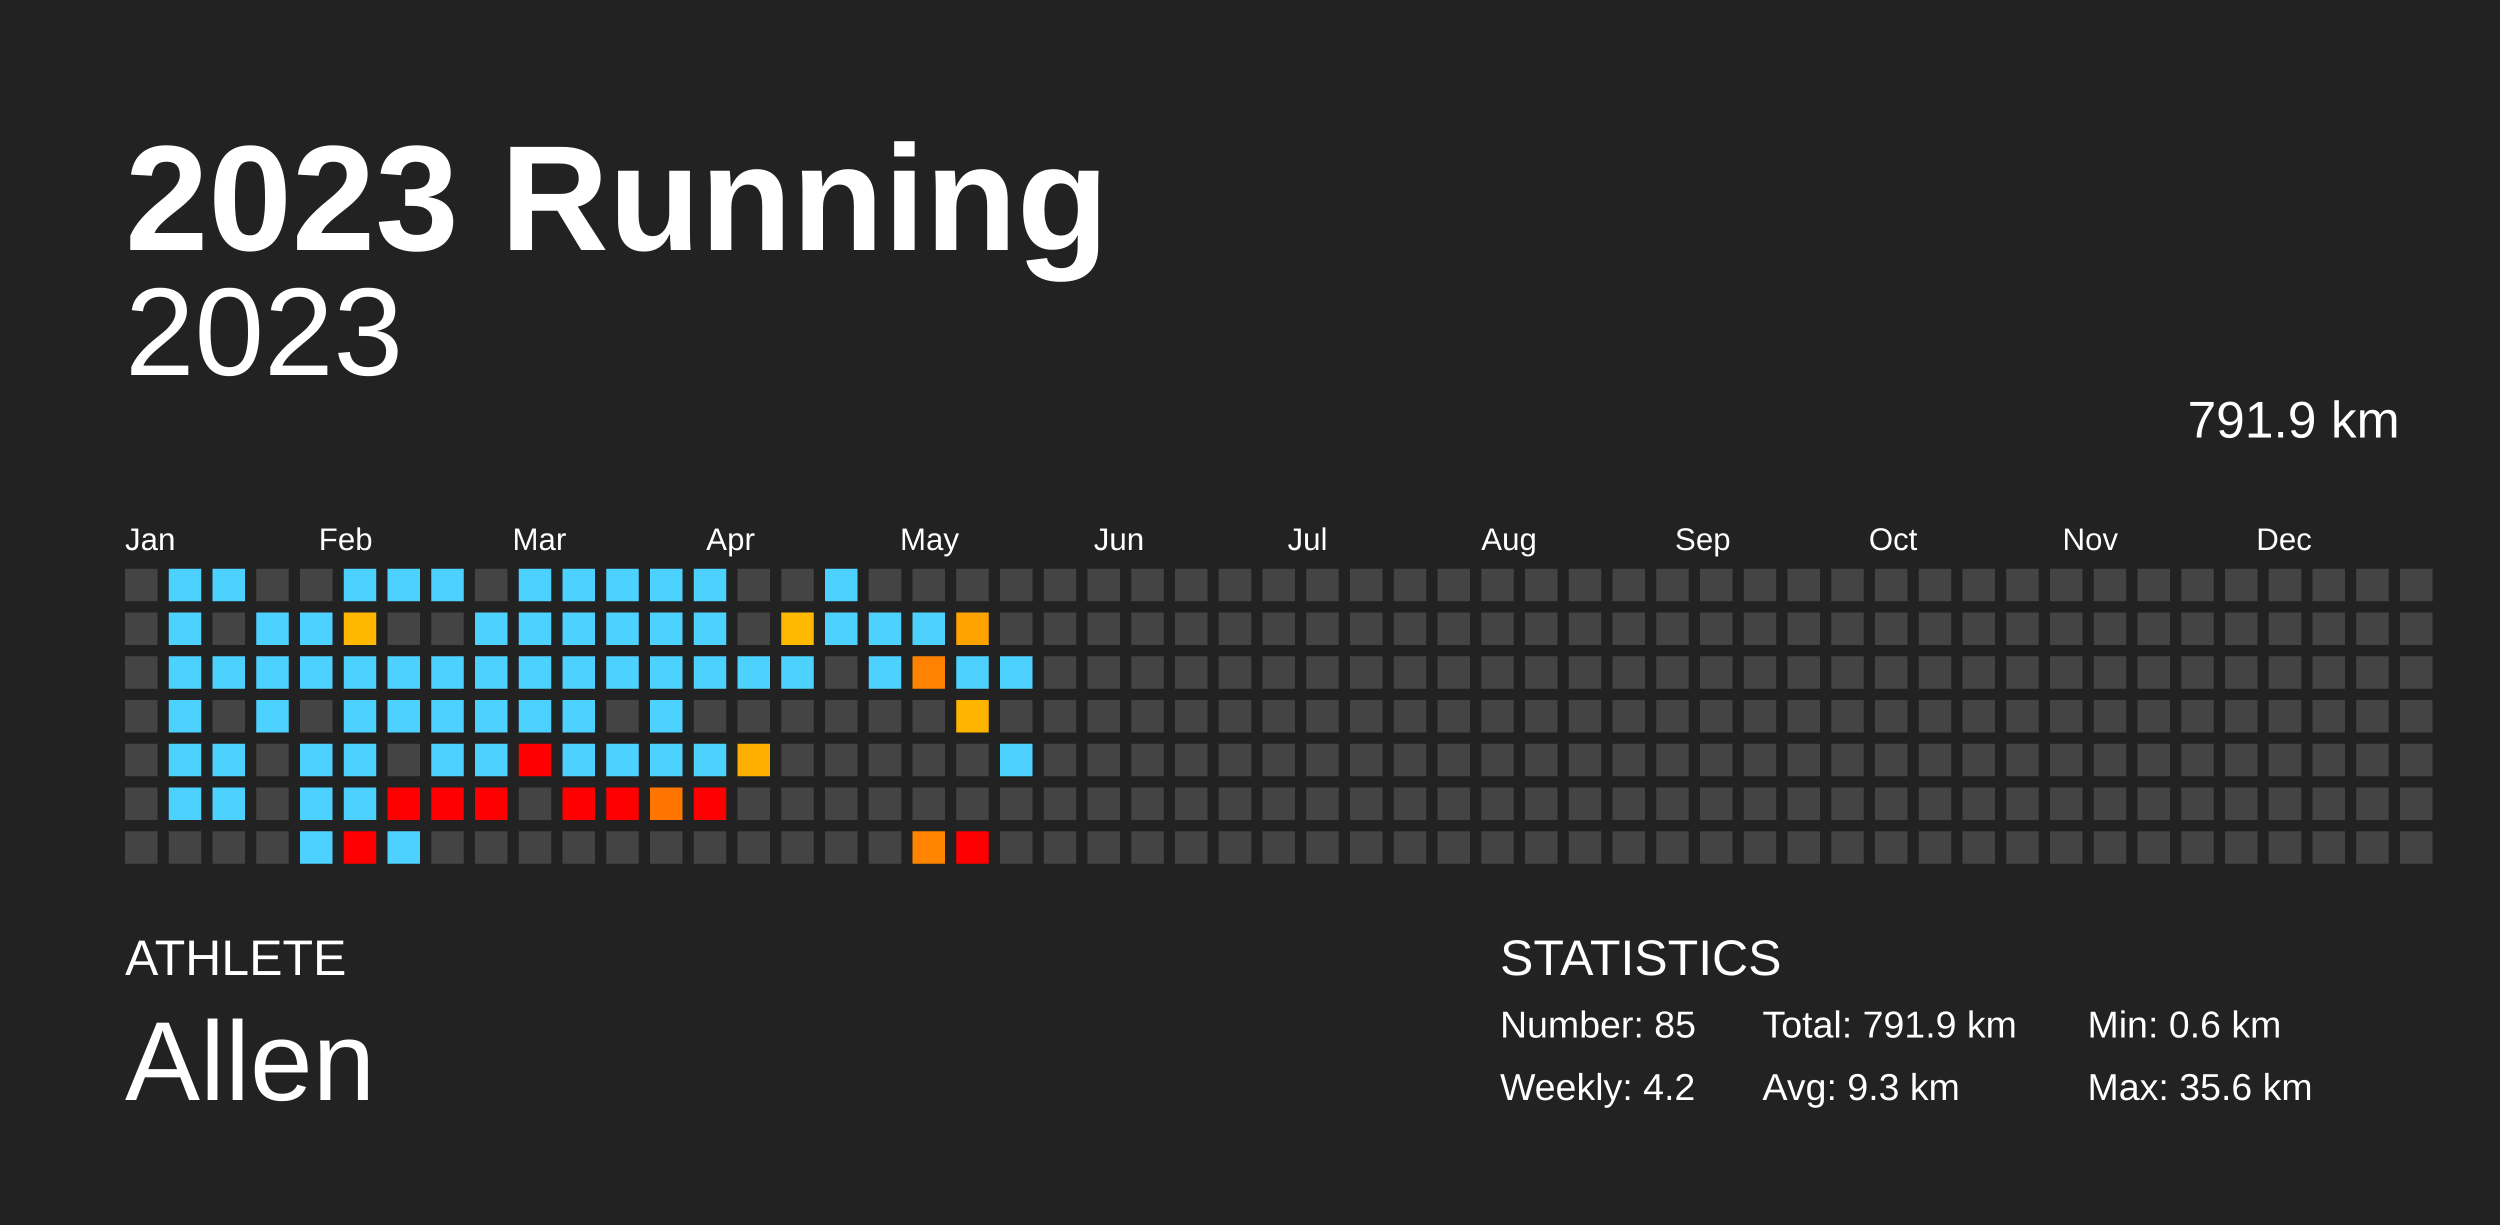
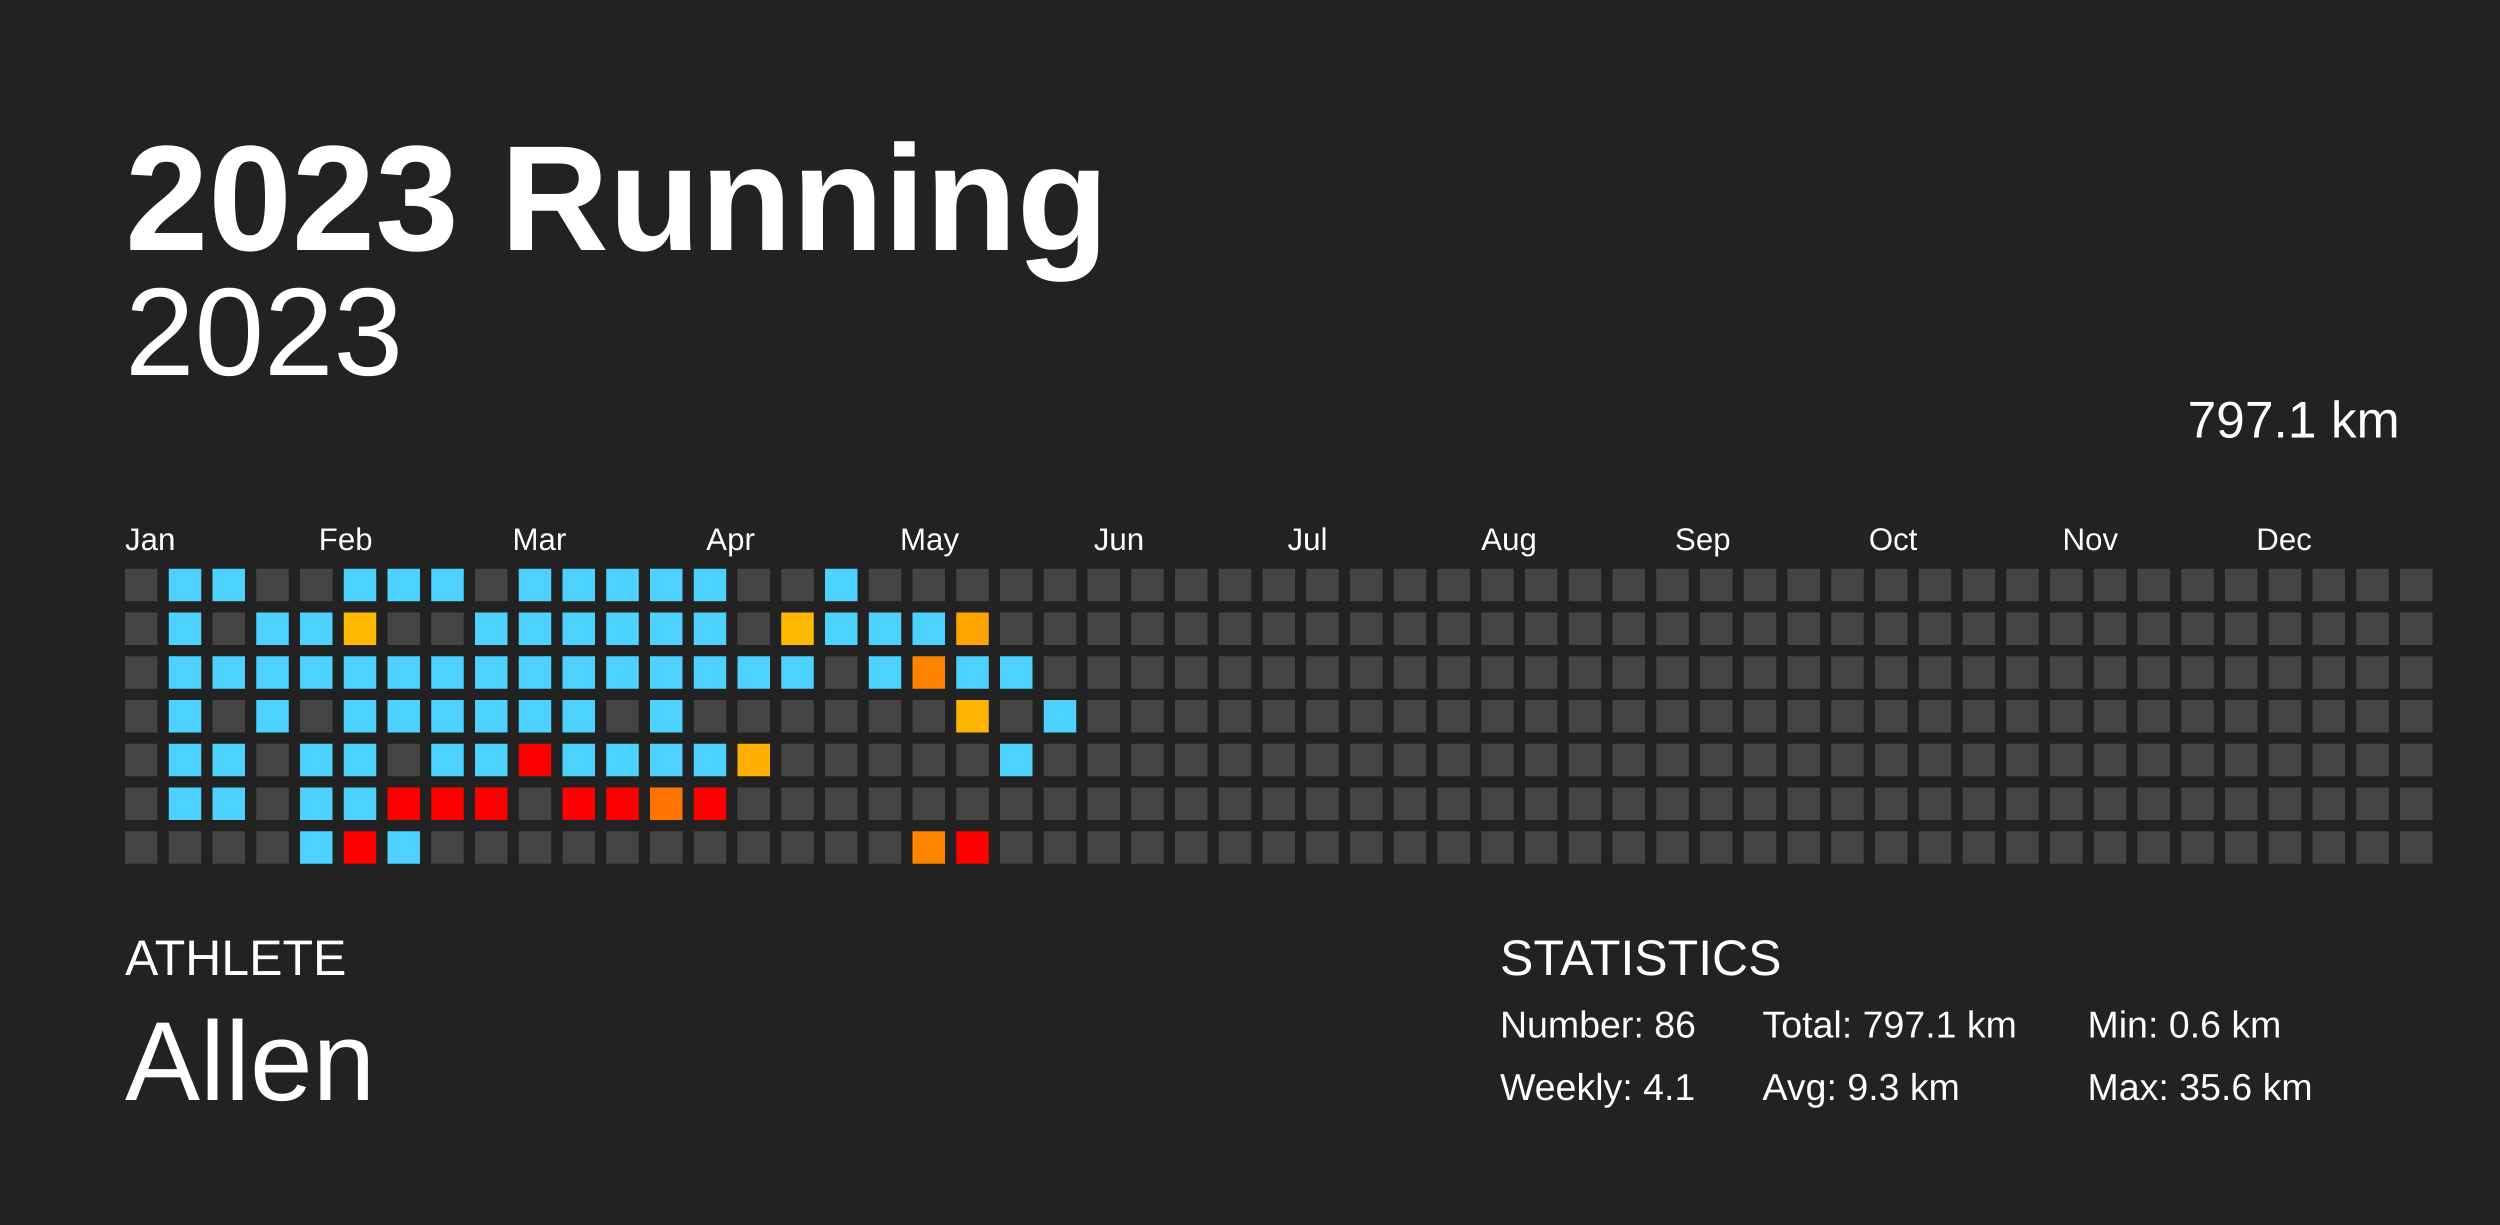
<svg xmlns="http://www.w3.org/2000/svg" baseProfile="full" height="98mm" version="1.1" viewBox="0,0,200,98" width="200mm">
  <defs />
  <rect fill="#222222" height="98" width="200" x="0" y="0" />
  <text fill="#FFFFFF" style="font-size:12px; font-family:Arial; font-weight:bold;" x="10" y="20">2023 Running</text>
  <text fill="#FFFFFF" style="font-size:4px; font-family:Arial" x="10" y="78">ATHLETE</text>
  <text fill="#FFFFFF" style="font-size:9px; font-family:Arial" x="10" y="88">Allen</text>
  <text fill="#FFFFFF" style="font-size:4px; font-family:Arial" x="120" y="78">STATISTICS</text>
-   <text fill="#FFFFFF" style="font-size:3px; font-family:Arial" x="120" y="83">Number: 85</text>
-   <text fill="#FFFFFF" style="font-size:3px; font-family:Arial" x="120" y="88">Weekly: 4.2</text>
-   <text fill="#FFFFFF" style="font-size:3px; font-family:Arial" x="141" y="83">Total: 791.9 km</text>
+   <text fill="#FFFFFF" style="font-size:3px; font-family:Arial" x="120" y="83">Number: 86</text>
+   <text fill="#FFFFFF" style="font-size:3px; font-family:Arial" x="120" y="88">Weekly: 4.1</text>
+   <text fill="#FFFFFF" style="font-size:3px; font-family:Arial" x="141" y="83">Total: 797.1 km</text>
  <text fill="#FFFFFF" style="font-size:3px; font-family:Arial" x="141" y="88">Avg: 9.3 km</text>
  <text fill="#FFFFFF" style="font-size:3px; font-family:Arial" x="167" y="83">Min: 0.6 km</text>
  <text fill="#FFFFFF" style="font-size:3px; font-family:Arial" x="167" y="88">Max: 35.6 km</text>
  <text alignment-baseline="hanging" fill="#FFFFFF" style="font-size:10.0px; font-family:Arial;" x="10" y="30">2023</text>
-   <text alignment-baseline="hanging" fill="#FFFFFF" style="font-size:4.125px; font-family:Arial;" x="175" y="35">791.9 km</text>
+   <text alignment-baseline="hanging" fill="#FFFFFF" style="font-size:4.125px; font-family:Arial;" x="175" y="35">797.1 km</text>
  <text fill="#FFFFFF" style="font-size:2.5px; font-family:Arial" x="10.0" y="44">Jan</text>
  <text fill="#FFFFFF" style="font-size:2.5px; font-family:Arial" x="25.5" y="44">Feb</text>
  <text fill="#FFFFFF" style="font-size:2.5px; font-family:Arial" x="41.0" y="44">Mar</text>
  <text fill="#FFFFFF" style="font-size:2.5px; font-family:Arial" x="56.5" y="44">Apr</text>
  <text fill="#FFFFFF" style="font-size:2.5px; font-family:Arial" x="72.0" y="44">May</text>
  <text fill="#FFFFFF" style="font-size:2.5px; font-family:Arial" x="87.5" y="44">Jun</text>
  <text fill="#FFFFFF" style="font-size:2.5px; font-family:Arial" x="103.0" y="44">Jul</text>
  <text fill="#FFFFFF" style="font-size:2.5px; font-family:Arial" x="118.5" y="44">Aug</text>
  <text fill="#FFFFFF" style="font-size:2.5px; font-family:Arial" x="134.0" y="44">Sep</text>
  <text fill="#FFFFFF" style="font-size:2.5px; font-family:Arial" x="149.5" y="44">Oct</text>
  <text fill="#FFFFFF" style="font-size:2.5px; font-family:Arial" x="165.0" y="44">Nov</text>
  <text fill="#FFFFFF" style="font-size:2.5px; font-family:Arial" x="180.5" y="44">Dec</text>
  <rect fill="#444444" height="2.6" width="2.6" x="10.0" y="45.5" />
  <rect fill="#444444" height="2.6" width="2.6" x="10.0" y="49.0" />
  <rect fill="#444444" height="2.6" width="2.6" x="10.0" y="52.5" />
  <rect fill="#444444" height="2.6" width="2.6" x="10.0" y="56.0" />
  <rect fill="#444444" height="2.6" width="2.6" x="10.0" y="59.5" />
  <rect fill="#444444" height="2.6" width="2.6" x="10.0" y="63.0" />
  <rect fill="#444444" height="2.6" width="2.6" x="10.0" y="66.5" />
  <rect fill="#4dd2ff" height="2.6" width="2.6" x="13.5" y="45.5" />
  <rect fill="#4dd2ff" height="2.6" width="2.6" x="13.5" y="49.0" />
  <rect fill="#4dd2ff" height="2.6" width="2.6" x="13.5" y="52.5" />
  <rect fill="#4dd2ff" height="2.6" width="2.6" x="13.5" y="56.0" />
  <rect fill="#4dd2ff" height="2.6" width="2.6" x="13.5" y="59.5" />
  <rect fill="#4dd2ff" height="2.6" width="2.6" x="13.5" y="63.0" />
  <rect fill="#444444" height="2.6" width="2.6" x="13.5" y="66.5" />
  <rect fill="#4dd2ff" height="2.6" width="2.6" x="17.0" y="45.5" />
  <rect fill="#444444" height="2.6" width="2.6" x="17.0" y="49.0" />
  <rect fill="#4dd2ff" height="2.6" width="2.6" x="17.0" y="52.5" />
  <rect fill="#444444" height="2.6" width="2.6" x="17.0" y="56.0" />
  <rect fill="#4dd2ff" height="2.6" width="2.6" x="17.0" y="59.5" />
  <rect fill="#4dd2ff" height="2.6" width="2.6" x="17.0" y="63.0" />
  <rect fill="#444444" height="2.6" width="2.6" x="17.0" y="66.5" />
  <rect fill="#444444" height="2.6" width="2.6" x="20.5" y="45.5" />
  <rect fill="#4dd2ff" height="2.6" width="2.6" x="20.5" y="49.0" />
  <rect fill="#4dd2ff" height="2.6" width="2.6" x="20.5" y="52.5" />
  <rect fill="#4dd2ff" height="2.6" width="2.6" x="20.5" y="56.0" />
  <rect fill="#444444" height="2.6" width="2.6" x="20.5" y="59.5" />
  <rect fill="#444444" height="2.6" width="2.6" x="20.5" y="63.0" />
  <rect fill="#444444" height="2.6" width="2.6" x="20.5" y="66.5" />
  <rect fill="#444444" height="2.6" width="2.6" x="24.0" y="45.5" />
  <rect fill="#4dd2ff" height="2.6" width="2.6" x="24.0" y="49.0" />
  <rect fill="#4dd2ff" height="2.6" width="2.6" x="24.0" y="52.5" />
  <rect fill="#444444" height="2.6" width="2.6" x="24.0" y="56.0" />
  <rect fill="#4dd2ff" height="2.6" width="2.6" x="24.0" y="59.5" />
  <rect fill="#4dd2ff" height="2.6" width="2.6" x="24.0" y="63.0" />
  <rect fill="#4dd2ff" height="2.6" width="2.6" x="24.0" y="66.5" />
  <rect fill="#4dd2ff" height="2.6" width="2.6" x="27.5" y="45.5" />
  <rect fill="#ffb700" height="2.6" width="2.6" x="27.5" y="49.0" />
  <rect fill="#4dd2ff" height="2.6" width="2.6" x="27.5" y="52.5" />
  <rect fill="#4dd2ff" height="2.6" width="2.6" x="27.5" y="56.0" />
  <rect fill="#4dd2ff" height="2.6" width="2.6" x="27.5" y="59.5" />
  <rect fill="#4dd2ff" height="2.6" width="2.6" x="27.5" y="63.0" />
  <rect fill="red" height="2.6" width="2.6" x="27.5" y="66.5" />
  <rect fill="#4dd2ff" height="2.6" width="2.6" x="31.0" y="45.5" />
  <rect fill="#444444" height="2.6" width="2.6" x="31.0" y="49.0" />
  <rect fill="#4dd2ff" height="2.6" width="2.6" x="31.0" y="52.5" />
  <rect fill="#4dd2ff" height="2.6" width="2.6" x="31.0" y="56.0" />
  <rect fill="#444444" height="2.6" width="2.6" x="31.0" y="59.5" />
  <rect fill="red" height="2.6" width="2.6" x="31.0" y="63.0" />
  <rect fill="#4dd2ff" height="2.6" width="2.6" x="31.0" y="66.5" />
  <rect fill="#4dd2ff" height="2.6" width="2.6" x="34.5" y="45.5" />
  <rect fill="#444444" height="2.6" width="2.6" x="34.5" y="49.0" />
  <rect fill="#4dd2ff" height="2.6" width="2.6" x="34.5" y="52.5" />
  <rect fill="#4dd2ff" height="2.6" width="2.6" x="34.5" y="56.0" />
  <rect fill="#4dd2ff" height="2.6" width="2.6" x="34.5" y="59.5" />
  <rect fill="red" height="2.6" width="2.6" x="34.5" y="63.0" />
  <rect fill="#444444" height="2.6" width="2.6" x="34.5" y="66.5" />
  <rect fill="#444444" height="2.6" width="2.6" x="38.0" y="45.5" />
  <rect fill="#4dd2ff" height="2.6" width="2.6" x="38.0" y="49.0" />
  <rect fill="#4dd2ff" height="2.6" width="2.6" x="38.0" y="52.5" />
  <rect fill="#4dd2ff" height="2.6" width="2.6" x="38.0" y="56.0" />
  <rect fill="#4dd2ff" height="2.6" width="2.6" x="38.0" y="59.5" />
  <rect fill="red" height="2.6" width="2.6" x="38.0" y="63.0" />
  <rect fill="#444444" height="2.6" width="2.6" x="38.0" y="66.5" />
  <rect fill="#4dd2ff" height="2.6" width="2.6" x="41.5" y="45.5" />
  <rect fill="#4dd2ff" height="2.6" width="2.6" x="41.5" y="49.0" />
  <rect fill="#4dd2ff" height="2.6" width="2.6" x="41.5" y="52.5" />
  <rect fill="#4dd2ff" height="2.6" width="2.6" x="41.5" y="56.0" />
  <rect fill="red" height="2.6" width="2.6" x="41.5" y="59.5" />
  <rect fill="#444444" height="2.6" width="2.6" x="41.5" y="63.0" />
  <rect fill="#444444" height="2.6" width="2.6" x="41.5" y="66.5" />
  <rect fill="#4dd2ff" height="2.6" width="2.6" x="45.0" y="45.5" />
  <rect fill="#4dd2ff" height="2.6" width="2.6" x="45.0" y="49.0" />
  <rect fill="#4dd2ff" height="2.6" width="2.6" x="45.0" y="52.5" />
  <rect fill="#4dd2ff" height="2.6" width="2.6" x="45.0" y="56.0" />
  <rect fill="#4dd2ff" height="2.6" width="2.6" x="45.0" y="59.5" />
  <rect fill="red" height="2.6" width="2.6" x="45.0" y="63.0" />
  <rect fill="#444444" height="2.6" width="2.6" x="45.0" y="66.5" />
  <rect fill="#4dd2ff" height="2.6" width="2.6" x="48.5" y="45.5" />
  <rect fill="#4dd2ff" height="2.6" width="2.6" x="48.5" y="49.0" />
  <rect fill="#4dd2ff" height="2.6" width="2.6" x="48.5" y="52.5" />
  <rect fill="#444444" height="2.6" width="2.6" x="48.5" y="56.0" />
  <rect fill="#4dd2ff" height="2.6" width="2.6" x="48.5" y="59.5" />
  <rect fill="red" height="2.6" width="2.6" x="48.5" y="63.0" />
  <rect fill="#444444" height="2.6" width="2.6" x="48.5" y="66.5" />
  <rect fill="#4dd2ff" height="2.6" width="2.6" x="52.0" y="45.5" />
  <rect fill="#4dd2ff" height="2.6" width="2.6" x="52.0" y="49.0" />
  <rect fill="#4dd2ff" height="2.6" width="2.6" x="52.0" y="52.5" />
  <rect fill="#4dd2ff" height="2.6" width="2.6" x="52.0" y="56.0" />
  <rect fill="#4dd2ff" height="2.6" width="2.6" x="52.0" y="59.5" />
  <rect fill="#ff7500" height="2.6" width="2.6" x="52.0" y="63.0" />
  <rect fill="#444444" height="2.6" width="2.6" x="52.0" y="66.5" />
  <rect fill="#4dd2ff" height="2.6" width="2.6" x="55.5" y="45.5" />
  <rect fill="#4dd2ff" height="2.6" width="2.6" x="55.5" y="49.0" />
  <rect fill="#4dd2ff" height="2.6" width="2.6" x="55.5" y="52.5" />
  <rect fill="#444444" height="2.6" width="2.6" x="55.5" y="56.0" />
  <rect fill="#4dd2ff" height="2.6" width="2.6" x="55.5" y="59.5" />
  <rect fill="red" height="2.6" width="2.6" x="55.5" y="63.0" />
  <rect fill="#444444" height="2.6" width="2.6" x="55.5" y="66.5" />
  <rect fill="#444444" height="2.6" width="2.6" x="59.0" y="45.5" />
  <rect fill="#444444" height="2.6" width="2.6" x="59.0" y="49.0" />
  <rect fill="#4dd2ff" height="2.6" width="2.6" x="59.0" y="52.5" />
  <rect fill="#444444" height="2.6" width="2.6" x="59.0" y="56.0" />
  <rect fill="#ffaf00" height="2.6" width="2.6" x="59.0" y="59.5" />
  <rect fill="#444444" height="2.6" width="2.6" x="59.0" y="63.0" />
  <rect fill="#444444" height="2.6" width="2.6" x="59.0" y="66.5" />
  <rect fill="#444444" height="2.6" width="2.6" x="62.5" y="45.5" />
  <rect fill="#ffb900" height="2.6" width="2.6" x="62.5" y="49.0" />
  <rect fill="#4dd2ff" height="2.6" width="2.6" x="62.5" y="52.5" />
  <rect fill="#444444" height="2.6" width="2.6" x="62.5" y="56.0" />
  <rect fill="#444444" height="2.6" width="2.6" x="62.5" y="59.5" />
  <rect fill="#444444" height="2.6" width="2.6" x="62.5" y="63.0" />
  <rect fill="#444444" height="2.6" width="2.6" x="62.5" y="66.5" />
  <rect fill="#4dd2ff" height="2.6" width="2.6" x="66.0" y="45.5" />
  <rect fill="#4dd2ff" height="2.6" width="2.6" x="66.0" y="49.0" />
  <rect fill="#444444" height="2.6" width="2.6" x="66.0" y="52.5" />
  <rect fill="#444444" height="2.6" width="2.6" x="66.0" y="56.0" />
  <rect fill="#444444" height="2.6" width="2.6" x="66.0" y="59.5" />
  <rect fill="#444444" height="2.6" width="2.6" x="66.0" y="63.0" />
  <rect fill="#444444" height="2.6" width="2.6" x="66.0" y="66.5" />
  <rect fill="#444444" height="2.6" width="2.6" x="69.5" y="45.5" />
  <rect fill="#4dd2ff" height="2.6" width="2.6" x="69.5" y="49.0" />
  <rect fill="#4dd2ff" height="2.6" width="2.6" x="69.5" y="52.5" />
  <rect fill="#444444" height="2.6" width="2.6" x="69.5" y="56.0" />
  <rect fill="#444444" height="2.6" width="2.6" x="69.5" y="59.5" />
  <rect fill="#444444" height="2.6" width="2.6" x="69.5" y="63.0" />
  <rect fill="#444444" height="2.6" width="2.6" x="69.5" y="66.5" />
  <rect fill="#444444" height="2.6" width="2.6" x="73.0" y="45.5" />
  <rect fill="#4dd2ff" height="2.6" width="2.6" x="73.0" y="49.0" />
  <rect fill="#ff8300" height="2.6" width="2.6" x="73.0" y="52.5" />
  <rect fill="#444444" height="2.6" width="2.6" x="73.0" y="56.0" />
  <rect fill="#444444" height="2.6" width="2.6" x="73.0" y="59.5" />
  <rect fill="#444444" height="2.6" width="2.6" x="73.0" y="63.0" />
  <rect fill="#ff8500" height="2.6" width="2.6" x="73.0" y="66.5" />
  <rect fill="#444444" height="2.6" width="2.6" x="76.5" y="45.5" />
  <rect fill="#ffa300" height="2.6" width="2.6" x="76.5" y="49.0" />
  <rect fill="#4dd2ff" height="2.6" width="2.6" x="76.5" y="52.5" />
  <rect fill="#ffb400" height="2.6" width="2.6" x="76.5" y="56.0" />
  <rect fill="#444444" height="2.6" width="2.6" x="76.5" y="59.5" />
  <rect fill="#444444" height="2.6" width="2.6" x="76.5" y="63.0" />
  <rect fill="red" height="2.6" width="2.6" x="76.5" y="66.5" />
  <rect fill="#444444" height="2.6" width="2.6" x="80.0" y="45.5" />
  <rect fill="#444444" height="2.6" width="2.6" x="80.0" y="49.0" />
  <rect fill="#4dd2ff" height="2.6" width="2.6" x="80.0" y="52.5" />
  <rect fill="#444444" height="2.6" width="2.6" x="80.0" y="56.0" />
  <rect fill="#4dd2ff" height="2.6" width="2.6" x="80.0" y="59.5" />
  <rect fill="#444444" height="2.6" width="2.6" x="80.0" y="63.0" />
  <rect fill="#444444" height="2.6" width="2.6" x="80.0" y="66.5" />
  <rect fill="#444444" height="2.6" width="2.6" x="83.5" y="45.5" />
  <rect fill="#444444" height="2.6" width="2.6" x="83.5" y="49.0" />
  <rect fill="#444444" height="2.6" width="2.6" x="83.5" y="52.5" />
-   <rect fill="#444444" height="2.6" width="2.6" x="83.5" y="56.0" />
+   <rect fill="#4dd2ff" height="2.6" width="2.6" x="83.5" y="56.0" />
  <rect fill="#444444" height="2.6" width="2.6" x="83.5" y="59.5" />
  <rect fill="#444444" height="2.6" width="2.6" x="83.5" y="63.0" />
  <rect fill="#444444" height="2.6" width="2.6" x="83.5" y="66.5" />
  <rect fill="#444444" height="2.6" width="2.6" x="87.0" y="45.5" />
  <rect fill="#444444" height="2.6" width="2.6" x="87.0" y="49.0" />
  <rect fill="#444444" height="2.6" width="2.6" x="87.0" y="52.5" />
  <rect fill="#444444" height="2.6" width="2.6" x="87.0" y="56.0" />
  <rect fill="#444444" height="2.6" width="2.6" x="87.0" y="59.5" />
  <rect fill="#444444" height="2.6" width="2.6" x="87.0" y="63.0" />
  <rect fill="#444444" height="2.6" width="2.6" x="87.0" y="66.5" />
  <rect fill="#444444" height="2.6" width="2.6" x="90.5" y="45.5" />
  <rect fill="#444444" height="2.6" width="2.6" x="90.5" y="49.0" />
  <rect fill="#444444" height="2.6" width="2.6" x="90.5" y="52.5" />
  <rect fill="#444444" height="2.6" width="2.6" x="90.5" y="56.0" />
  <rect fill="#444444" height="2.6" width="2.6" x="90.5" y="59.5" />
  <rect fill="#444444" height="2.6" width="2.6" x="90.5" y="63.0" />
  <rect fill="#444444" height="2.6" width="2.6" x="90.5" y="66.5" />
  <rect fill="#444444" height="2.6" width="2.6" x="94.0" y="45.5" />
  <rect fill="#444444" height="2.6" width="2.6" x="94.0" y="49.0" />
  <rect fill="#444444" height="2.6" width="2.6" x="94.0" y="52.5" />
  <rect fill="#444444" height="2.6" width="2.6" x="94.0" y="56.0" />
  <rect fill="#444444" height="2.6" width="2.6" x="94.0" y="59.5" />
  <rect fill="#444444" height="2.6" width="2.6" x="94.0" y="63.0" />
  <rect fill="#444444" height="2.6" width="2.6" x="94.0" y="66.5" />
  <rect fill="#444444" height="2.6" width="2.6" x="97.5" y="45.5" />
  <rect fill="#444444" height="2.6" width="2.6" x="97.5" y="49.0" />
  <rect fill="#444444" height="2.6" width="2.6" x="97.5" y="52.5" />
  <rect fill="#444444" height="2.6" width="2.6" x="97.5" y="56.0" />
  <rect fill="#444444" height="2.6" width="2.6" x="97.5" y="59.5" />
  <rect fill="#444444" height="2.6" width="2.6" x="97.5" y="63.0" />
  <rect fill="#444444" height="2.6" width="2.6" x="97.5" y="66.5" />
  <rect fill="#444444" height="2.6" width="2.6" x="101.0" y="45.5" />
  <rect fill="#444444" height="2.6" width="2.6" x="101.0" y="49.0" />
  <rect fill="#444444" height="2.6" width="2.6" x="101.0" y="52.5" />
  <rect fill="#444444" height="2.6" width="2.6" x="101.0" y="56.0" />
  <rect fill="#444444" height="2.6" width="2.6" x="101.0" y="59.5" />
  <rect fill="#444444" height="2.6" width="2.6" x="101.0" y="63.0" />
  <rect fill="#444444" height="2.6" width="2.6" x="101.0" y="66.5" />
  <rect fill="#444444" height="2.6" width="2.6" x="104.5" y="45.5" />
  <rect fill="#444444" height="2.6" width="2.6" x="104.5" y="49.0" />
  <rect fill="#444444" height="2.6" width="2.6" x="104.5" y="52.5" />
  <rect fill="#444444" height="2.6" width="2.6" x="104.5" y="56.0" />
  <rect fill="#444444" height="2.6" width="2.6" x="104.5" y="59.5" />
  <rect fill="#444444" height="2.6" width="2.6" x="104.5" y="63.0" />
  <rect fill="#444444" height="2.6" width="2.6" x="104.5" y="66.5" />
  <rect fill="#444444" height="2.6" width="2.6" x="108.0" y="45.5" />
  <rect fill="#444444" height="2.6" width="2.6" x="108.0" y="49.0" />
  <rect fill="#444444" height="2.6" width="2.6" x="108.0" y="52.5" />
  <rect fill="#444444" height="2.6" width="2.6" x="108.0" y="56.0" />
  <rect fill="#444444" height="2.6" width="2.6" x="108.0" y="59.5" />
  <rect fill="#444444" height="2.6" width="2.6" x="108.0" y="63.0" />
  <rect fill="#444444" height="2.6" width="2.6" x="108.0" y="66.5" />
  <rect fill="#444444" height="2.6" width="2.6" x="111.5" y="45.5" />
  <rect fill="#444444" height="2.6" width="2.6" x="111.5" y="49.0" />
  <rect fill="#444444" height="2.6" width="2.6" x="111.5" y="52.5" />
  <rect fill="#444444" height="2.6" width="2.6" x="111.5" y="56.0" />
  <rect fill="#444444" height="2.6" width="2.6" x="111.5" y="59.5" />
  <rect fill="#444444" height="2.6" width="2.6" x="111.5" y="63.0" />
  <rect fill="#444444" height="2.6" width="2.6" x="111.5" y="66.5" />
  <rect fill="#444444" height="2.6" width="2.6" x="115.0" y="45.5" />
  <rect fill="#444444" height="2.6" width="2.6" x="115.0" y="49.0" />
  <rect fill="#444444" height="2.6" width="2.6" x="115.0" y="52.5" />
  <rect fill="#444444" height="2.6" width="2.6" x="115.0" y="56.0" />
  <rect fill="#444444" height="2.6" width="2.6" x="115.0" y="59.5" />
  <rect fill="#444444" height="2.6" width="2.6" x="115.0" y="63.0" />
  <rect fill="#444444" height="2.6" width="2.6" x="115.0" y="66.5" />
  <rect fill="#444444" height="2.6" width="2.6" x="118.5" y="45.5" />
  <rect fill="#444444" height="2.6" width="2.6" x="118.5" y="49.0" />
  <rect fill="#444444" height="2.6" width="2.6" x="118.5" y="52.5" />
  <rect fill="#444444" height="2.6" width="2.6" x="118.5" y="56.0" />
  <rect fill="#444444" height="2.6" width="2.6" x="118.5" y="59.5" />
  <rect fill="#444444" height="2.6" width="2.6" x="118.5" y="63.0" />
  <rect fill="#444444" height="2.6" width="2.6" x="118.5" y="66.5" />
  <rect fill="#444444" height="2.6" width="2.6" x="122.0" y="45.5" />
  <rect fill="#444444" height="2.6" width="2.6" x="122.0" y="49.0" />
  <rect fill="#444444" height="2.6" width="2.6" x="122.0" y="52.5" />
  <rect fill="#444444" height="2.6" width="2.6" x="122.0" y="56.0" />
  <rect fill="#444444" height="2.6" width="2.6" x="122.0" y="59.5" />
  <rect fill="#444444" height="2.6" width="2.6" x="122.0" y="63.0" />
  <rect fill="#444444" height="2.6" width="2.6" x="122.0" y="66.5" />
  <rect fill="#444444" height="2.6" width="2.6" x="125.5" y="45.5" />
  <rect fill="#444444" height="2.6" width="2.6" x="125.5" y="49.0" />
  <rect fill="#444444" height="2.6" width="2.6" x="125.5" y="52.5" />
  <rect fill="#444444" height="2.6" width="2.6" x="125.5" y="56.0" />
  <rect fill="#444444" height="2.6" width="2.6" x="125.5" y="59.5" />
  <rect fill="#444444" height="2.6" width="2.6" x="125.5" y="63.0" />
  <rect fill="#444444" height="2.6" width="2.6" x="125.5" y="66.5" />
  <rect fill="#444444" height="2.6" width="2.6" x="129.0" y="45.5" />
  <rect fill="#444444" height="2.6" width="2.6" x="129.0" y="49.0" />
  <rect fill="#444444" height="2.6" width="2.6" x="129.0" y="52.5" />
  <rect fill="#444444" height="2.6" width="2.6" x="129.0" y="56.0" />
  <rect fill="#444444" height="2.6" width="2.6" x="129.0" y="59.5" />
  <rect fill="#444444" height="2.6" width="2.6" x="129.0" y="63.0" />
  <rect fill="#444444" height="2.6" width="2.6" x="129.0" y="66.5" />
  <rect fill="#444444" height="2.6" width="2.6" x="132.5" y="45.5" />
  <rect fill="#444444" height="2.6" width="2.6" x="132.5" y="49.0" />
  <rect fill="#444444" height="2.6" width="2.6" x="132.5" y="52.5" />
  <rect fill="#444444" height="2.6" width="2.6" x="132.5" y="56.0" />
  <rect fill="#444444" height="2.6" width="2.6" x="132.5" y="59.5" />
  <rect fill="#444444" height="2.6" width="2.6" x="132.5" y="63.0" />
  <rect fill="#444444" height="2.6" width="2.6" x="132.5" y="66.5" />
  <rect fill="#444444" height="2.6" width="2.6" x="136.0" y="45.5" />
  <rect fill="#444444" height="2.6" width="2.6" x="136.0" y="49.0" />
  <rect fill="#444444" height="2.6" width="2.6" x="136.0" y="52.5" />
  <rect fill="#444444" height="2.6" width="2.6" x="136.0" y="56.0" />
  <rect fill="#444444" height="2.6" width="2.6" x="136.0" y="59.5" />
  <rect fill="#444444" height="2.6" width="2.6" x="136.0" y="63.0" />
  <rect fill="#444444" height="2.6" width="2.6" x="136.0" y="66.5" />
  <rect fill="#444444" height="2.6" width="2.6" x="139.5" y="45.5" />
  <rect fill="#444444" height="2.6" width="2.6" x="139.5" y="49.0" />
  <rect fill="#444444" height="2.6" width="2.6" x="139.5" y="52.5" />
  <rect fill="#444444" height="2.6" width="2.6" x="139.5" y="56.0" />
  <rect fill="#444444" height="2.6" width="2.6" x="139.5" y="59.5" />
  <rect fill="#444444" height="2.6" width="2.6" x="139.5" y="63.0" />
  <rect fill="#444444" height="2.6" width="2.6" x="139.5" y="66.5" />
  <rect fill="#444444" height="2.6" width="2.6" x="143.0" y="45.5" />
  <rect fill="#444444" height="2.6" width="2.6" x="143.0" y="49.0" />
  <rect fill="#444444" height="2.6" width="2.6" x="143.0" y="52.5" />
  <rect fill="#444444" height="2.6" width="2.6" x="143.0" y="56.0" />
  <rect fill="#444444" height="2.6" width="2.6" x="143.0" y="59.5" />
  <rect fill="#444444" height="2.6" width="2.6" x="143.0" y="63.0" />
  <rect fill="#444444" height="2.6" width="2.6" x="143.0" y="66.5" />
  <rect fill="#444444" height="2.6" width="2.6" x="146.5" y="45.5" />
  <rect fill="#444444" height="2.6" width="2.6" x="146.5" y="49.0" />
  <rect fill="#444444" height="2.6" width="2.6" x="146.5" y="52.5" />
  <rect fill="#444444" height="2.6" width="2.6" x="146.5" y="56.0" />
  <rect fill="#444444" height="2.6" width="2.6" x="146.5" y="59.5" />
  <rect fill="#444444" height="2.6" width="2.6" x="146.5" y="63.0" />
  <rect fill="#444444" height="2.6" width="2.6" x="146.5" y="66.5" />
  <rect fill="#444444" height="2.6" width="2.6" x="150.0" y="45.5" />
  <rect fill="#444444" height="2.6" width="2.6" x="150.0" y="49.0" />
  <rect fill="#444444" height="2.6" width="2.6" x="150.0" y="52.5" />
  <rect fill="#444444" height="2.6" width="2.6" x="150.0" y="56.0" />
  <rect fill="#444444" height="2.6" width="2.6" x="150.0" y="59.5" />
  <rect fill="#444444" height="2.6" width="2.6" x="150.0" y="63.0" />
  <rect fill="#444444" height="2.6" width="2.6" x="150.0" y="66.5" />
  <rect fill="#444444" height="2.6" width="2.6" x="153.5" y="45.5" />
  <rect fill="#444444" height="2.6" width="2.6" x="153.5" y="49.0" />
  <rect fill="#444444" height="2.6" width="2.6" x="153.5" y="52.5" />
  <rect fill="#444444" height="2.6" width="2.6" x="153.5" y="56.0" />
  <rect fill="#444444" height="2.6" width="2.6" x="153.5" y="59.5" />
  <rect fill="#444444" height="2.6" width="2.6" x="153.5" y="63.0" />
  <rect fill="#444444" height="2.6" width="2.6" x="153.5" y="66.5" />
  <rect fill="#444444" height="2.6" width="2.6" x="157.0" y="45.5" />
  <rect fill="#444444" height="2.6" width="2.6" x="157.0" y="49.0" />
  <rect fill="#444444" height="2.6" width="2.6" x="157.0" y="52.5" />
  <rect fill="#444444" height="2.6" width="2.6" x="157.0" y="56.0" />
  <rect fill="#444444" height="2.6" width="2.6" x="157.0" y="59.5" />
  <rect fill="#444444" height="2.6" width="2.6" x="157.0" y="63.0" />
  <rect fill="#444444" height="2.6" width="2.6" x="157.0" y="66.5" />
  <rect fill="#444444" height="2.6" width="2.6" x="160.5" y="45.5" />
  <rect fill="#444444" height="2.6" width="2.6" x="160.5" y="49.0" />
  <rect fill="#444444" height="2.6" width="2.6" x="160.5" y="52.5" />
  <rect fill="#444444" height="2.6" width="2.6" x="160.5" y="56.0" />
  <rect fill="#444444" height="2.6" width="2.6" x="160.5" y="59.5" />
  <rect fill="#444444" height="2.6" width="2.6" x="160.5" y="63.0" />
  <rect fill="#444444" height="2.6" width="2.6" x="160.5" y="66.5" />
  <rect fill="#444444" height="2.6" width="2.6" x="164.0" y="45.5" />
  <rect fill="#444444" height="2.6" width="2.6" x="164.0" y="49.0" />
  <rect fill="#444444" height="2.6" width="2.6" x="164.0" y="52.5" />
  <rect fill="#444444" height="2.6" width="2.6" x="164.0" y="56.0" />
  <rect fill="#444444" height="2.6" width="2.6" x="164.0" y="59.5" />
  <rect fill="#444444" height="2.6" width="2.6" x="164.0" y="63.0" />
  <rect fill="#444444" height="2.6" width="2.6" x="164.0" y="66.5" />
  <rect fill="#444444" height="2.6" width="2.6" x="167.5" y="45.5" />
  <rect fill="#444444" height="2.6" width="2.6" x="167.5" y="49.0" />
  <rect fill="#444444" height="2.6" width="2.6" x="167.5" y="52.5" />
  <rect fill="#444444" height="2.6" width="2.6" x="167.5" y="56.0" />
  <rect fill="#444444" height="2.6" width="2.6" x="167.5" y="59.5" />
  <rect fill="#444444" height="2.6" width="2.6" x="167.5" y="63.0" />
  <rect fill="#444444" height="2.6" width="2.6" x="167.5" y="66.5" />
  <rect fill="#444444" height="2.6" width="2.6" x="171.0" y="45.5" />
  <rect fill="#444444" height="2.6" width="2.6" x="171.0" y="49.0" />
  <rect fill="#444444" height="2.6" width="2.6" x="171.0" y="52.5" />
  <rect fill="#444444" height="2.6" width="2.6" x="171.0" y="56.0" />
  <rect fill="#444444" height="2.6" width="2.6" x="171.0" y="59.5" />
  <rect fill="#444444" height="2.6" width="2.6" x="171.0" y="63.0" />
  <rect fill="#444444" height="2.6" width="2.6" x="171.0" y="66.5" />
  <rect fill="#444444" height="2.6" width="2.6" x="174.5" y="45.5" />
  <rect fill="#444444" height="2.6" width="2.6" x="174.5" y="49.0" />
  <rect fill="#444444" height="2.6" width="2.6" x="174.5" y="52.5" />
  <rect fill="#444444" height="2.6" width="2.6" x="174.5" y="56.0" />
  <rect fill="#444444" height="2.6" width="2.6" x="174.5" y="59.5" />
  <rect fill="#444444" height="2.6" width="2.6" x="174.5" y="63.0" />
  <rect fill="#444444" height="2.6" width="2.6" x="174.5" y="66.5" />
  <rect fill="#444444" height="2.6" width="2.6" x="178.0" y="45.5" />
  <rect fill="#444444" height="2.6" width="2.6" x="178.0" y="49.0" />
  <rect fill="#444444" height="2.6" width="2.6" x="178.0" y="52.5" />
  <rect fill="#444444" height="2.6" width="2.6" x="178.0" y="56.0" />
  <rect fill="#444444" height="2.6" width="2.6" x="178.0" y="59.5" />
  <rect fill="#444444" height="2.6" width="2.6" x="178.0" y="63.0" />
  <rect fill="#444444" height="2.6" width="2.6" x="178.0" y="66.5" />
  <rect fill="#444444" height="2.6" width="2.6" x="181.5" y="45.5" />
  <rect fill="#444444" height="2.6" width="2.6" x="181.5" y="49.0" />
  <rect fill="#444444" height="2.6" width="2.6" x="181.5" y="52.5" />
  <rect fill="#444444" height="2.6" width="2.6" x="181.5" y="56.0" />
  <rect fill="#444444" height="2.6" width="2.6" x="181.5" y="59.5" />
  <rect fill="#444444" height="2.6" width="2.6" x="181.5" y="63.0" />
  <rect fill="#444444" height="2.6" width="2.6" x="181.5" y="66.5" />
  <rect fill="#444444" height="2.6" width="2.6" x="185.0" y="45.5" />
  <rect fill="#444444" height="2.6" width="2.6" x="185.0" y="49.0" />
  <rect fill="#444444" height="2.6" width="2.6" x="185.0" y="52.5" />
  <rect fill="#444444" height="2.6" width="2.6" x="185.0" y="56.0" />
  <rect fill="#444444" height="2.6" width="2.6" x="185.0" y="59.5" />
  <rect fill="#444444" height="2.6" width="2.6" x="185.0" y="63.0" />
  <rect fill="#444444" height="2.6" width="2.6" x="185.0" y="66.5" />
  <rect fill="#444444" height="2.6" width="2.6" x="188.5" y="45.5" />
  <rect fill="#444444" height="2.6" width="2.6" x="188.5" y="49.0" />
  <rect fill="#444444" height="2.6" width="2.6" x="188.5" y="52.5" />
  <rect fill="#444444" height="2.6" width="2.6" x="188.5" y="56.0" />
  <rect fill="#444444" height="2.6" width="2.6" x="188.5" y="59.5" />
  <rect fill="#444444" height="2.6" width="2.6" x="188.5" y="63.0" />
  <rect fill="#444444" height="2.6" width="2.6" x="188.5" y="66.5" />
  <rect fill="#444444" height="2.6" width="2.6" x="192.0" y="45.5" />
  <rect fill="#444444" height="2.6" width="2.6" x="192.0" y="49.0" />
  <rect fill="#444444" height="2.6" width="2.6" x="192.0" y="52.5" />
  <rect fill="#444444" height="2.6" width="2.6" x="192.0" y="56.0" />
  <rect fill="#444444" height="2.6" width="2.6" x="192.0" y="59.5" />
  <rect fill="#444444" height="2.6" width="2.6" x="192.0" y="63.0" />
  <rect fill="#444444" height="2.6" width="2.6" x="192.0" y="66.5" />
</svg>
